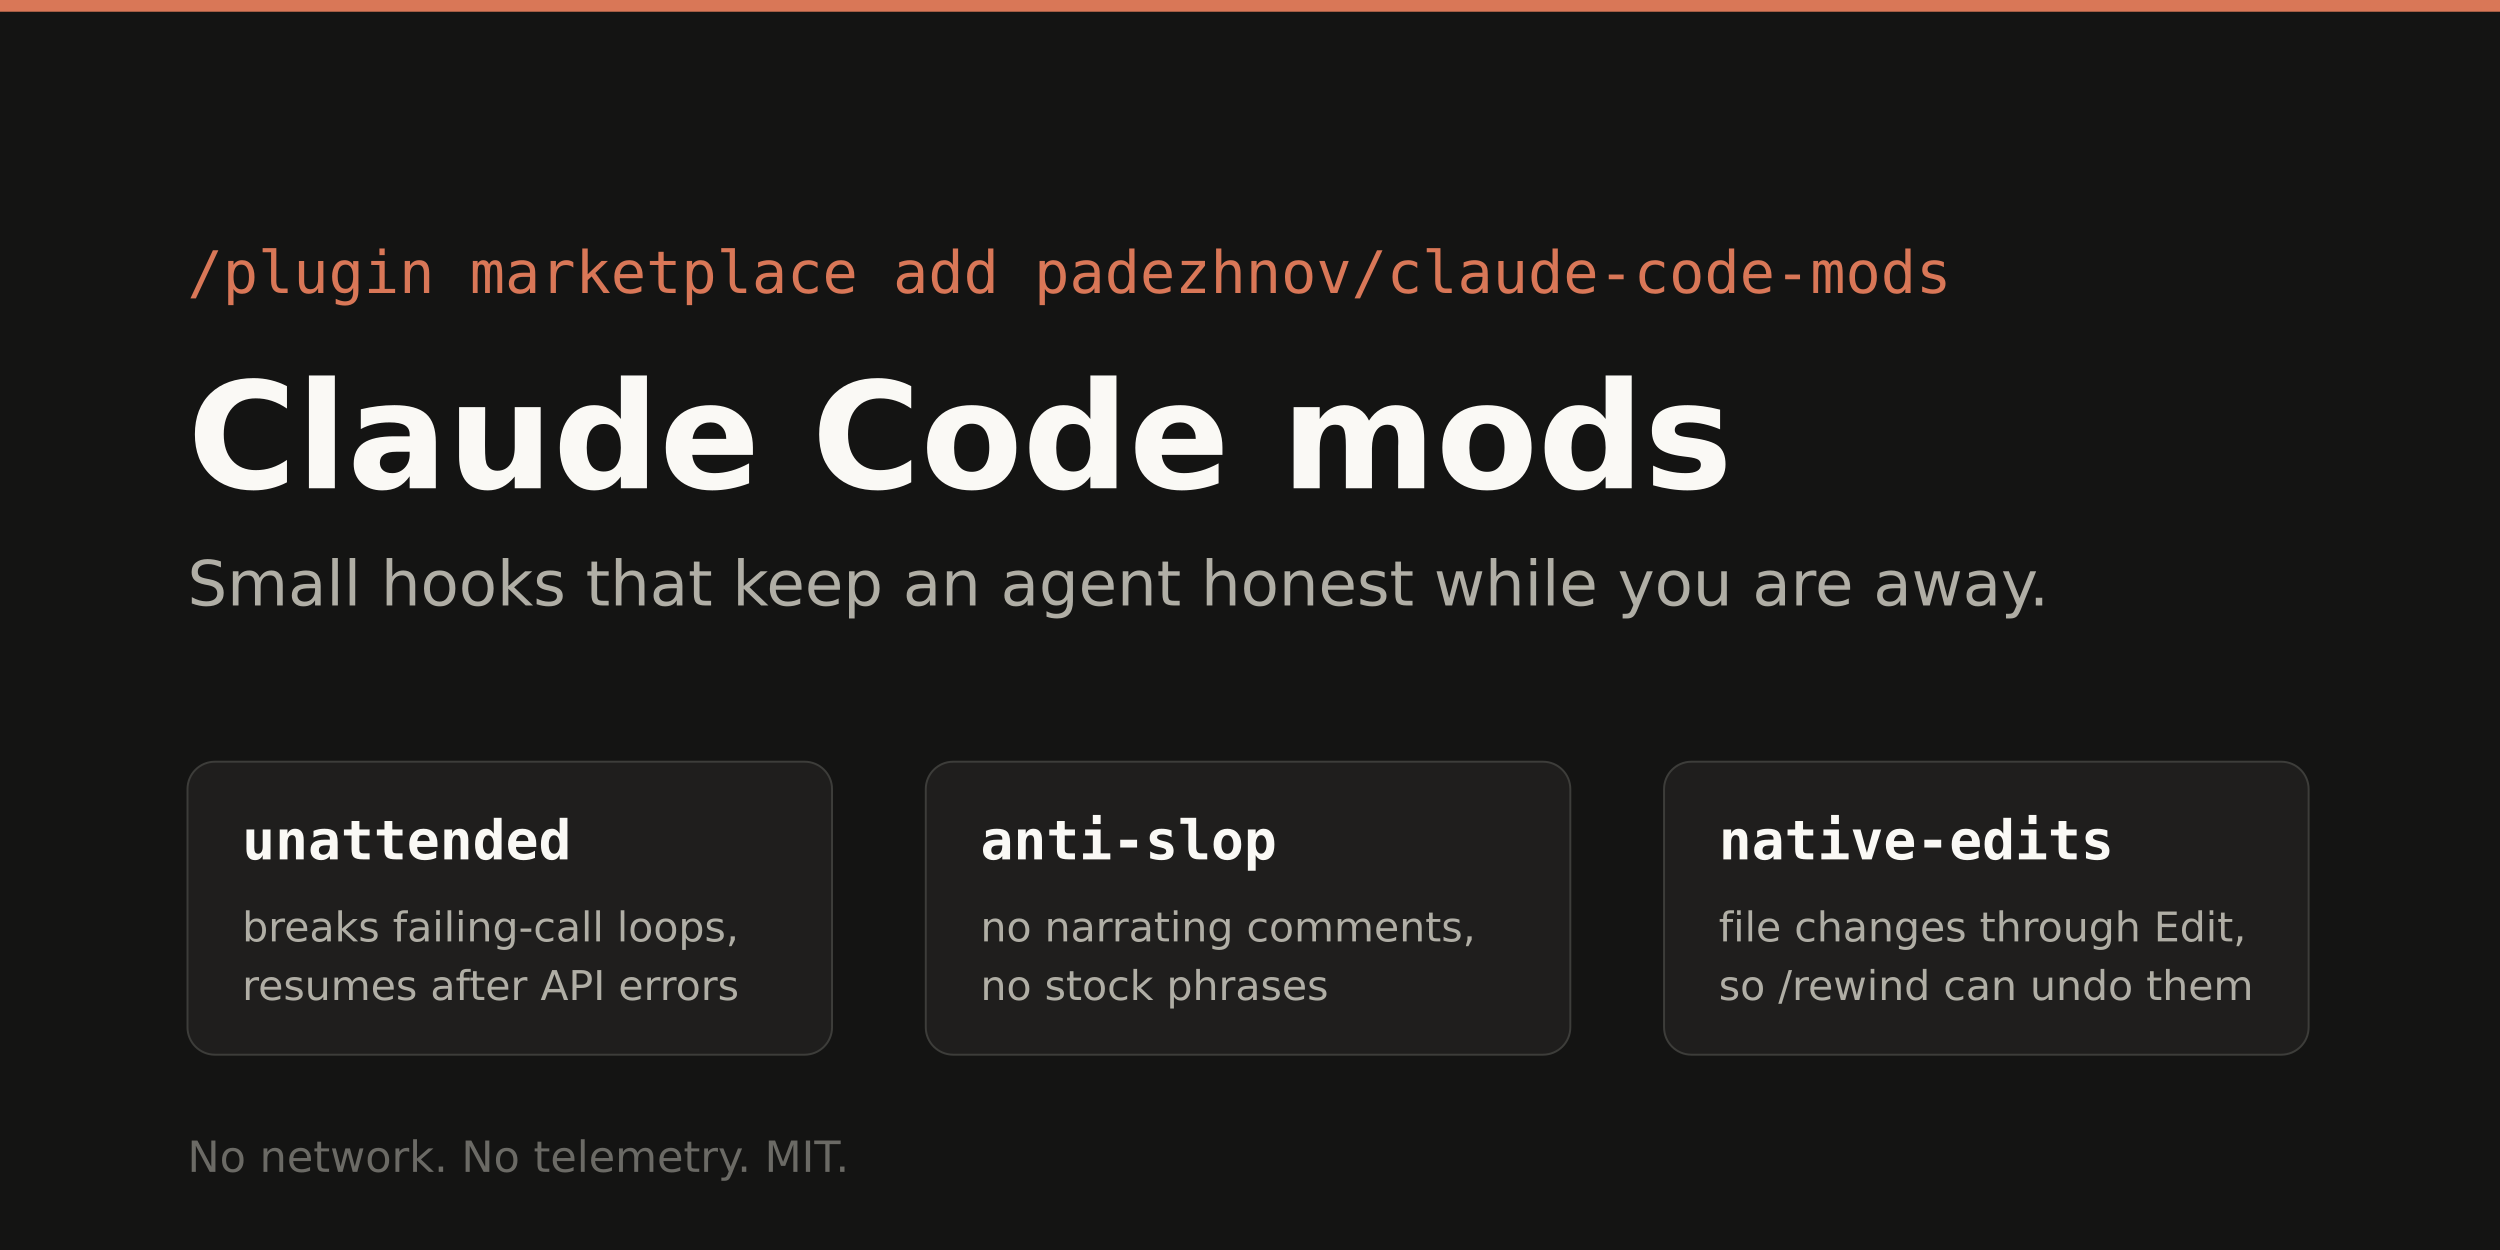
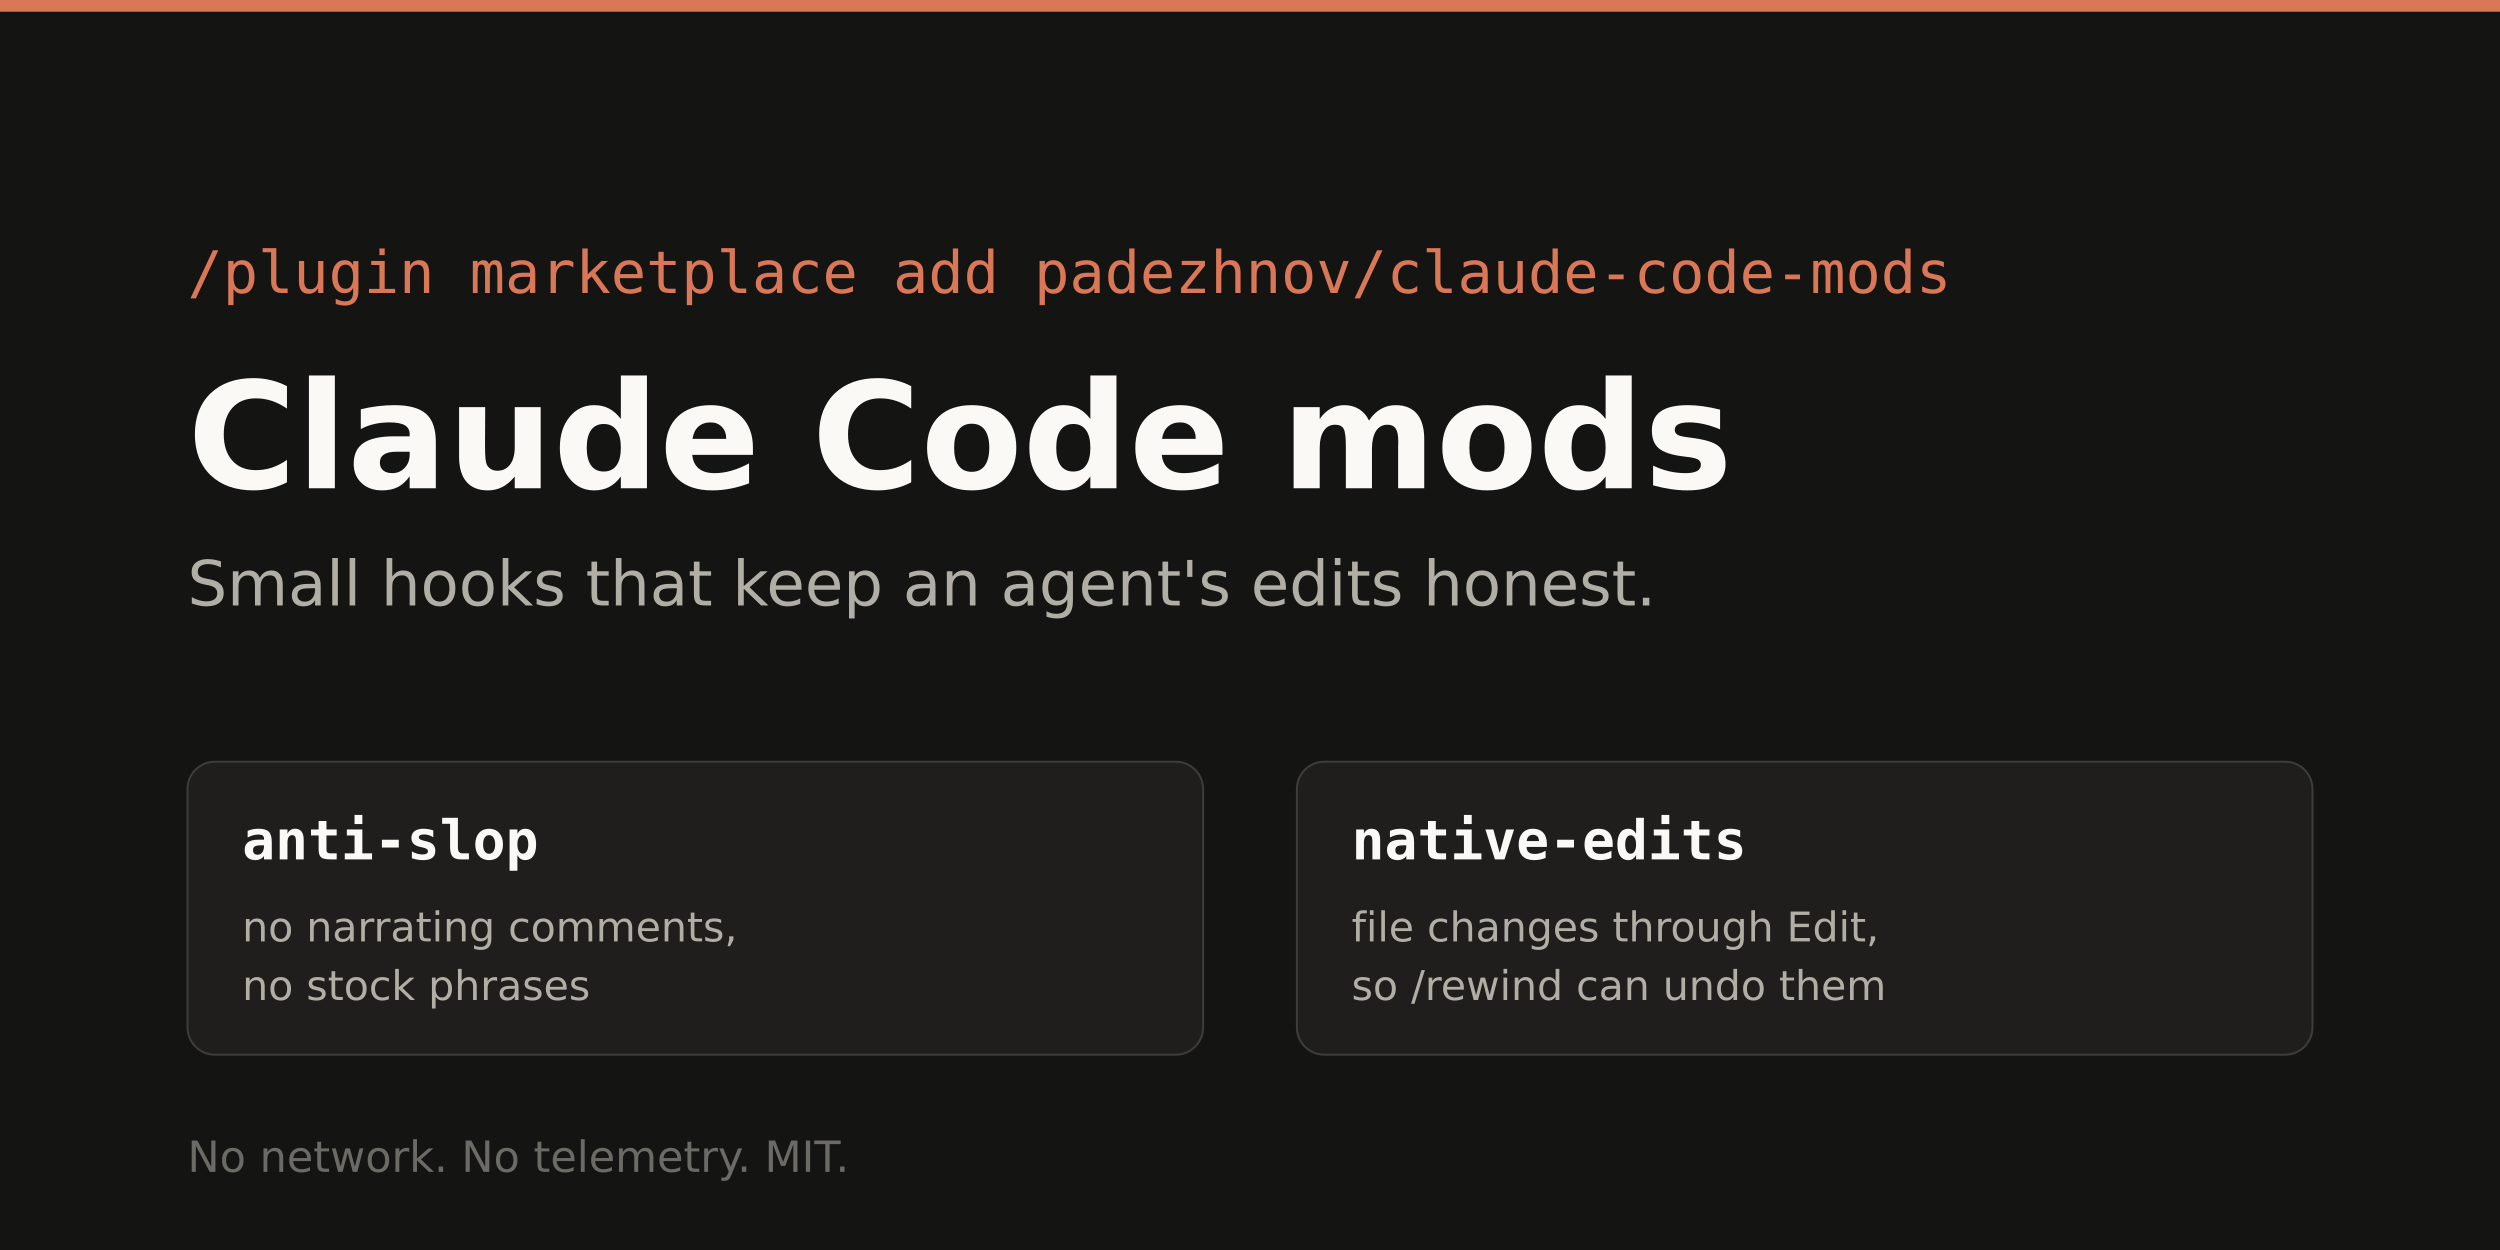
<svg xmlns="http://www.w3.org/2000/svg" width="1280" height="640" viewBox="0 0 1280 640">
  <rect width="1280" height="640" fill="#141413" />
  <rect x="0" y="0" width="1280" height="6" fill="#d97757" />
  <text x="96" y="150" font-family="DejaVu Sans Mono" font-size="30" fill="#d97757">/plugin marketplace add padezhnov/claude-code-mods</text>
  <text x="96" y="250" font-family="DejaVu Sans" font-weight="bold" font-size="76" fill="#faf9f5">Claude Code mods</text>
-   <text x="96" y="310" font-family="DejaVu Sans" font-size="32" fill="#b0aea5">Small hooks that keep an agent honest while you are away.</text>
+   <text x="96" y="310" font-family="DejaVu Sans" font-size="32" fill="#b0aea5">Small hooks that keep an agent's edits honest.</text>
  <g font-family="DejaVu Sans Mono" font-size="28">
-     <rect x="96" y="390" width="330" height="150" rx="14" fill="#1f1e1d" stroke="#3d3d3a" />
-     <text x="124" y="440" fill="#faf9f5" font-weight="bold">unattended</text>
-     <text x="124" y="482" fill="#b0aea5" font-size="21" font-family="DejaVu Sans">breaks failing-call loops,</text>
-     <text x="124" y="512" fill="#b0aea5" font-size="21" font-family="DejaVu Sans">resumes after API errors</text>
-     <rect x="474" y="390" width="330" height="150" rx="14" fill="#1f1e1d" stroke="#3d3d3a" />
-     <text x="502" y="440" fill="#faf9f5" font-weight="bold">anti-slop</text>
-     <text x="502" y="482" fill="#b0aea5" font-size="21" font-family="DejaVu Sans">no narrating comments,</text>
-     <text x="502" y="512" fill="#b0aea5" font-size="21" font-family="DejaVu Sans">no stock phrases</text>
-     <rect x="852" y="390" width="330" height="150" rx="14" fill="#1f1e1d" stroke="#3d3d3a" />
-     <text x="880" y="440" fill="#faf9f5" font-weight="bold">native-edits</text>
-     <text x="880" y="482" fill="#b0aea5" font-size="21" font-family="DejaVu Sans">file changes through Edit,</text>
-     <text x="880" y="512" fill="#b0aea5" font-size="21" font-family="DejaVu Sans">so /rewind can undo them</text>
+     <rect x="96" y="390" width="520" height="150" rx="14" fill="#1f1e1d" stroke="#3d3d3a" />
+     <text x="124" y="440" fill="#faf9f5" font-weight="bold">anti-slop</text>
+     <text x="124" y="482" fill="#b0aea5" font-size="21" font-family="DejaVu Sans">no narrating comments,</text>
+     <text x="124" y="512" fill="#b0aea5" font-size="21" font-family="DejaVu Sans">no stock phrases</text>
+     <rect x="664" y="390" width="520" height="150" rx="14" fill="#1f1e1d" stroke="#3d3d3a" />
+     <text x="692" y="440" fill="#faf9f5" font-weight="bold">native-edits</text>
+     <text x="692" y="482" fill="#b0aea5" font-size="21" font-family="DejaVu Sans">file changes through Edit,</text>
+     <text x="692" y="512" fill="#b0aea5" font-size="21" font-family="DejaVu Sans">so /rewind can undo them</text>
  </g>
  <text x="96" y="600" font-family="DejaVu Sans" font-size="22" fill="#6b6a65">No network. No telemetry. MIT.</text>
</svg>
